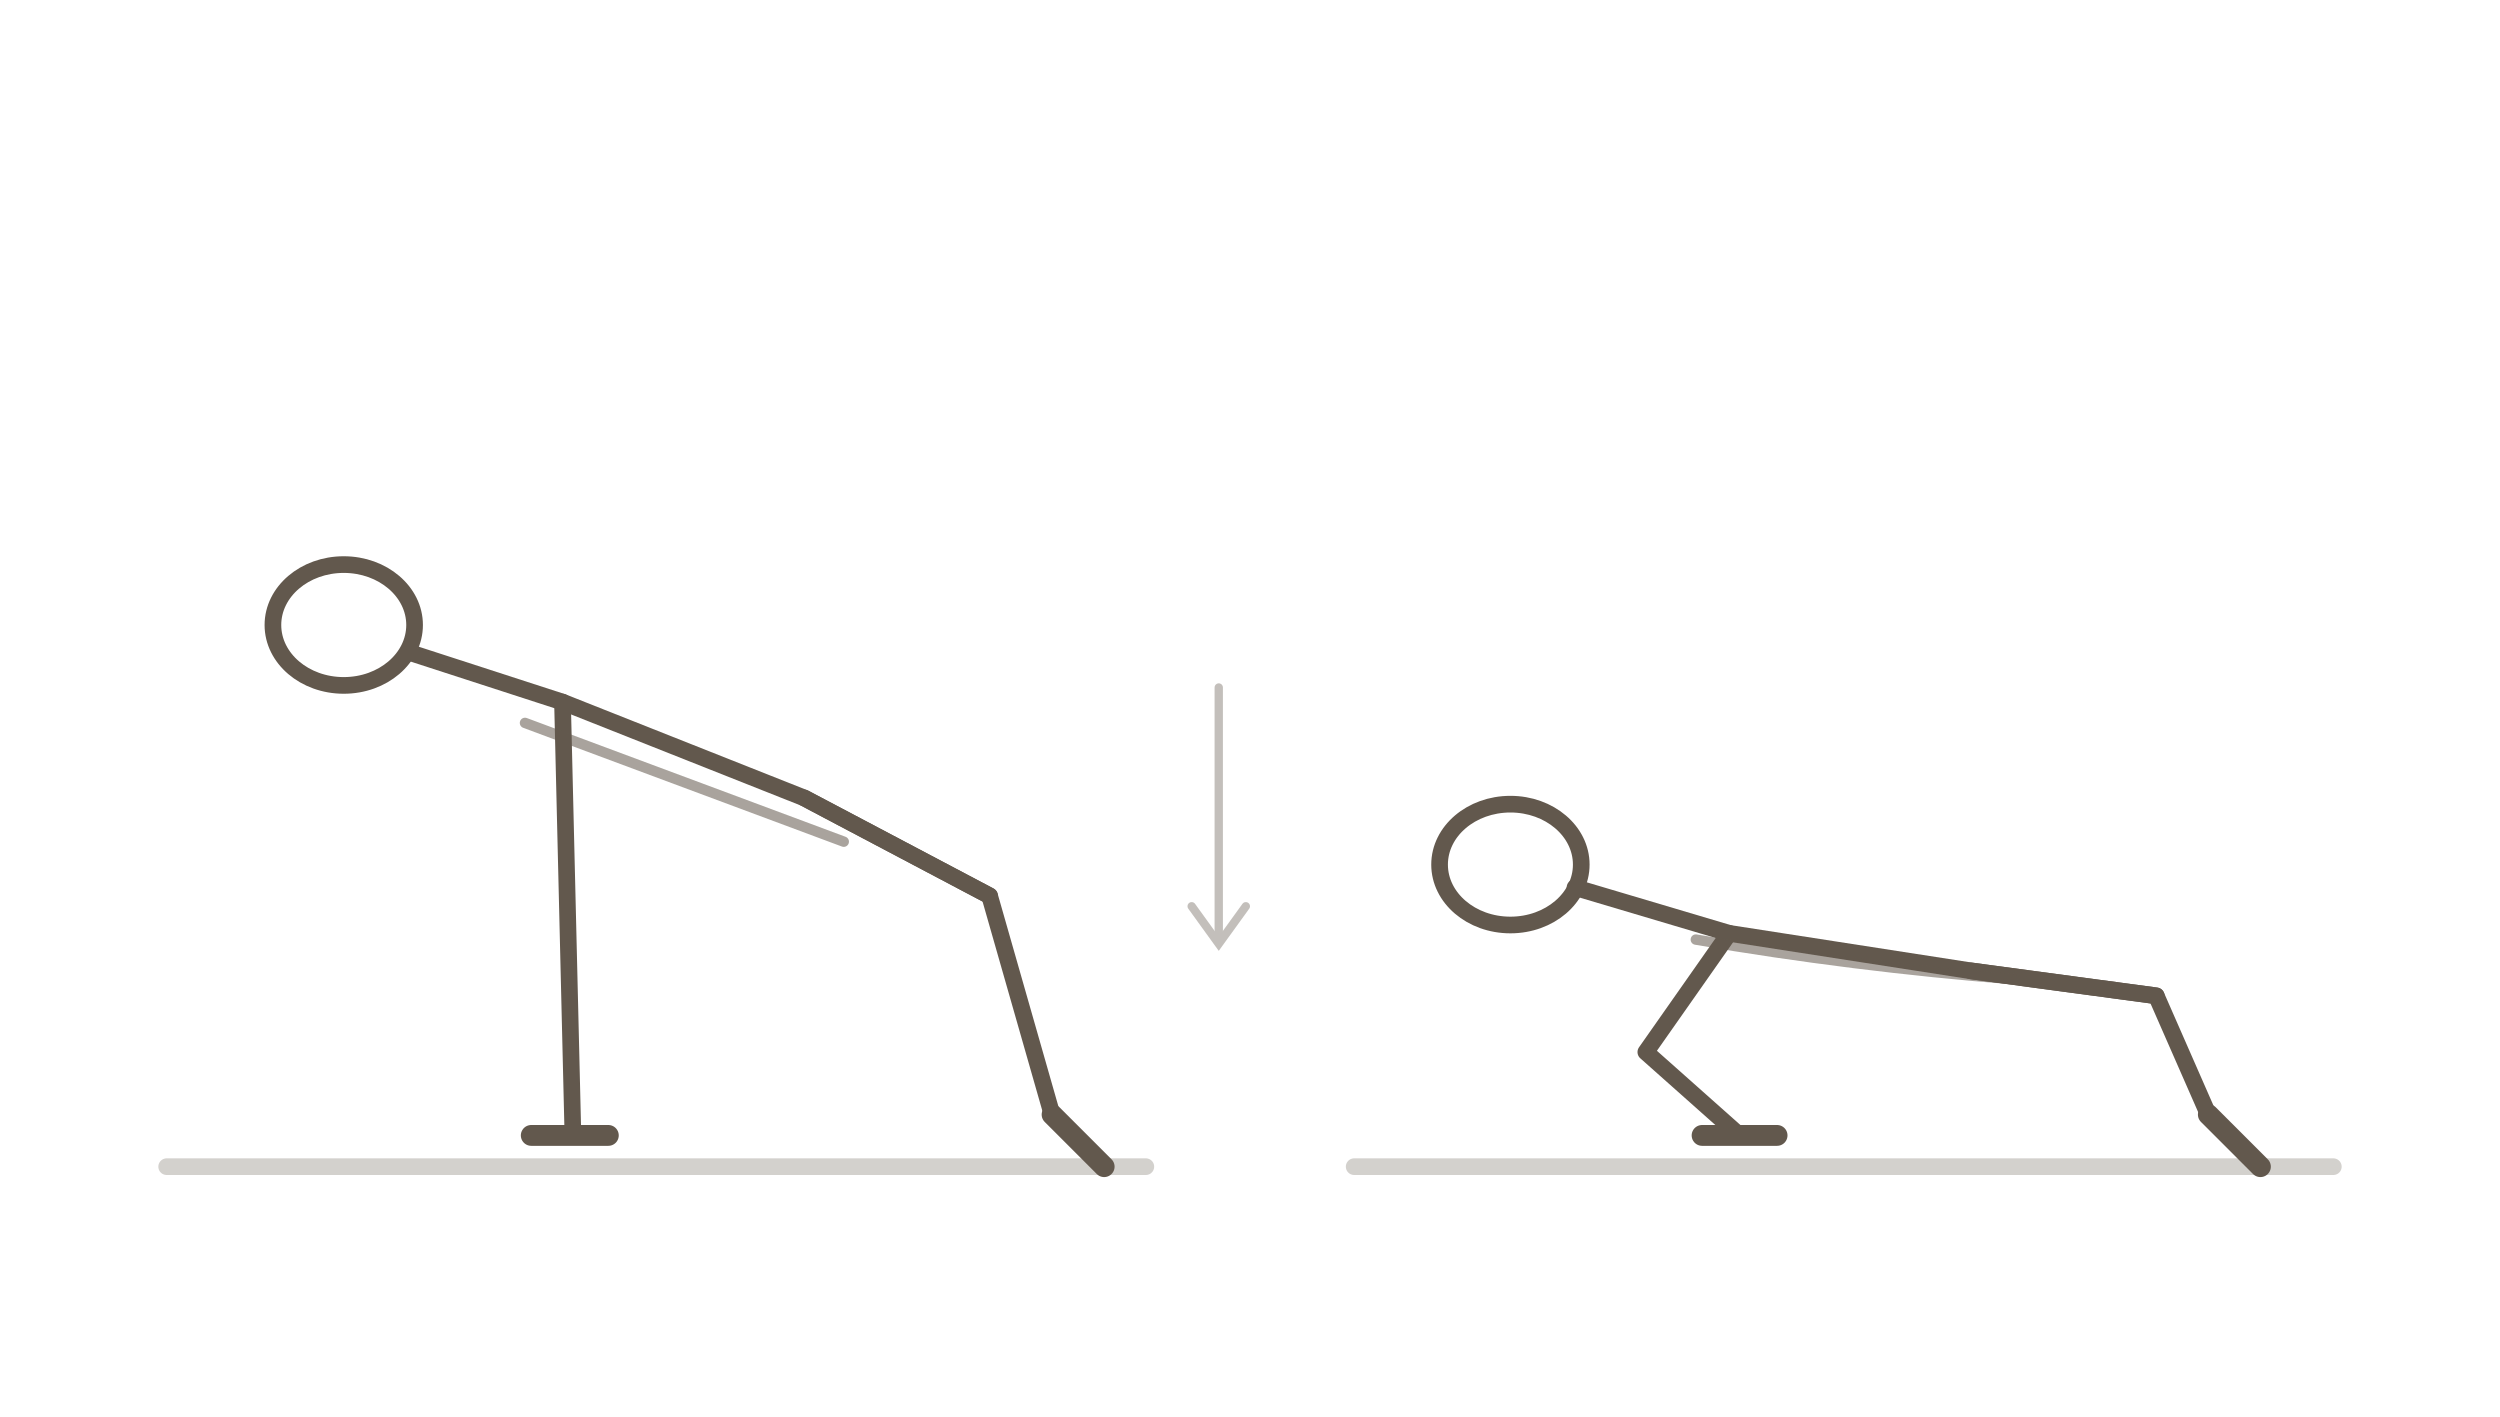
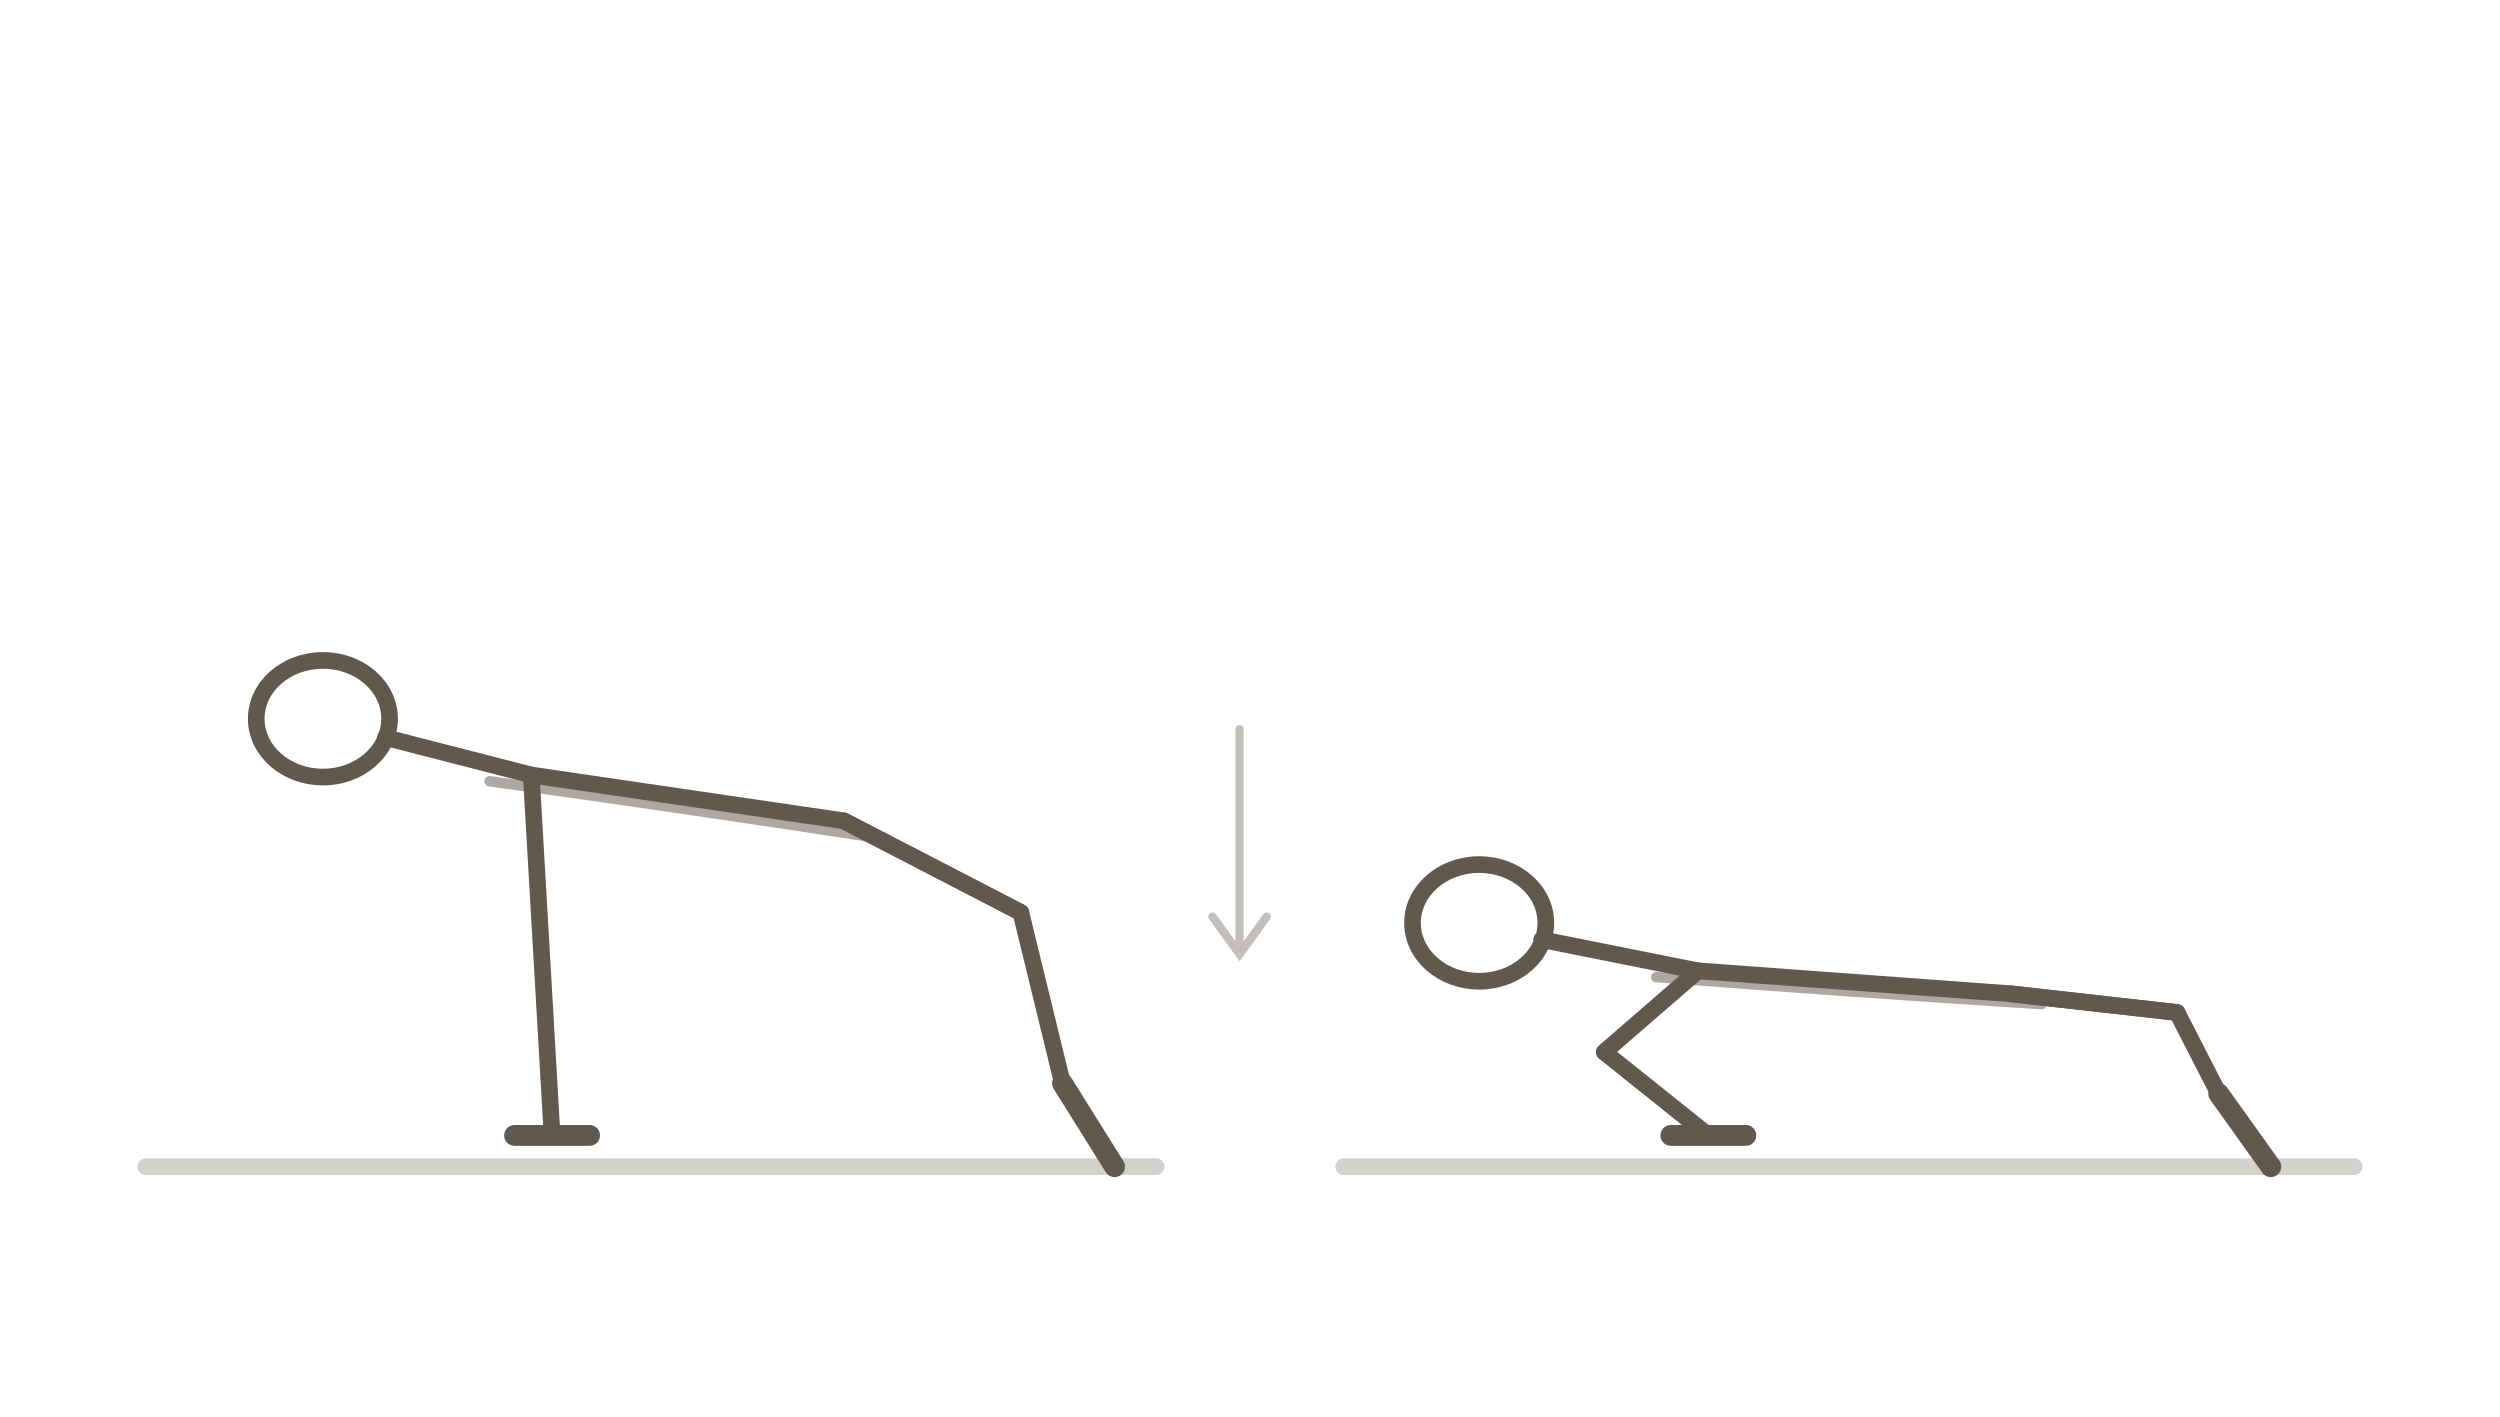
<svg xmlns="http://www.w3.org/2000/svg" viewBox="0 0 1200 680" role="img" aria-labelledby="title desc">
  <g fill="none" stroke="#62584d" stroke-width="8" stroke-linecap="round" stroke-linejoin="round">
-     <path d="M80 560H550M650 560H1120" opacity=".28" />
+     <path d="M70 560H555M645 560H1130" opacity=".28" />
    <g>
-       <ellipse cx="165" cy="300" rx="34" ry="29" />
-       <path d="M196 313L270 337L386 383L475 430" />
-       <path d="M270 337L275 545" />
-       <path d="M386 383L475 430L505 535L530 560" />
-       <path d="M252 347Q330 376 405 404" stroke-width="5" opacity=".55" />
-       <path d="M255 545H292" stroke-width="10" />
-       <path d="M505 535L530 560" stroke-width="10" />
+       <ellipse cx="155" cy="345" rx="32" ry="28" />
+       <path d="M185 354L255 372L405 394L490 438" />
+       <path d="M255 372L265 545" />
+       <path d="M405 394L490 438L510 520L535 560" />
+       <path d="M235 375Q322 387 420 402" stroke-width="5" opacity=".52" />
+       <path d="M247 545H283" stroke-width="10" />
+       <path d="M510 520L535 560" stroke-width="10" />
    </g>
    <g>
-       <ellipse cx="725" cy="415" rx="34" ry="29" />
-       <path d="M756 426L830 448L946 466L1035 478" />
-       <path d="M830 448L790 505L835 545" />
-       <path d="M946 466L1035 478L1060 535L1085 560" />
-       <path d="M814 451Q890 464 966 470" stroke-width="5" opacity=".55" />
-       <path d="M817 545H853" stroke-width="10" />
-       <path d="M1060 535L1085 560" stroke-width="10" />
+       <ellipse cx="710" cy="443" rx="32" ry="28" />
+       <path d="M740 451L815 466L965 477L1045 486" />
+       <path d="M815 466L770 505L820 545" />
+       <path d="M965 477L1045 486L1065 525L1090 560" />
+       <path d="M795 469Q885 476 980 482" stroke-width="5" opacity=".52" />
+       <path d="M802 545H838" stroke-width="10" />
+       <path d="M1065 525L1090 560" stroke-width="10" />
    </g>
  </g>
  <g fill="none" stroke="#62584d" stroke-width="4" stroke-linecap="round" opacity=".38">
-     <path d="M585 330v120" />
-     <path d="M572 435l13 18 13-18" />
+     <path d="M595 350v105" />
+     <path d="M582 440l13 18 13-18" />
  </g>
</svg>
